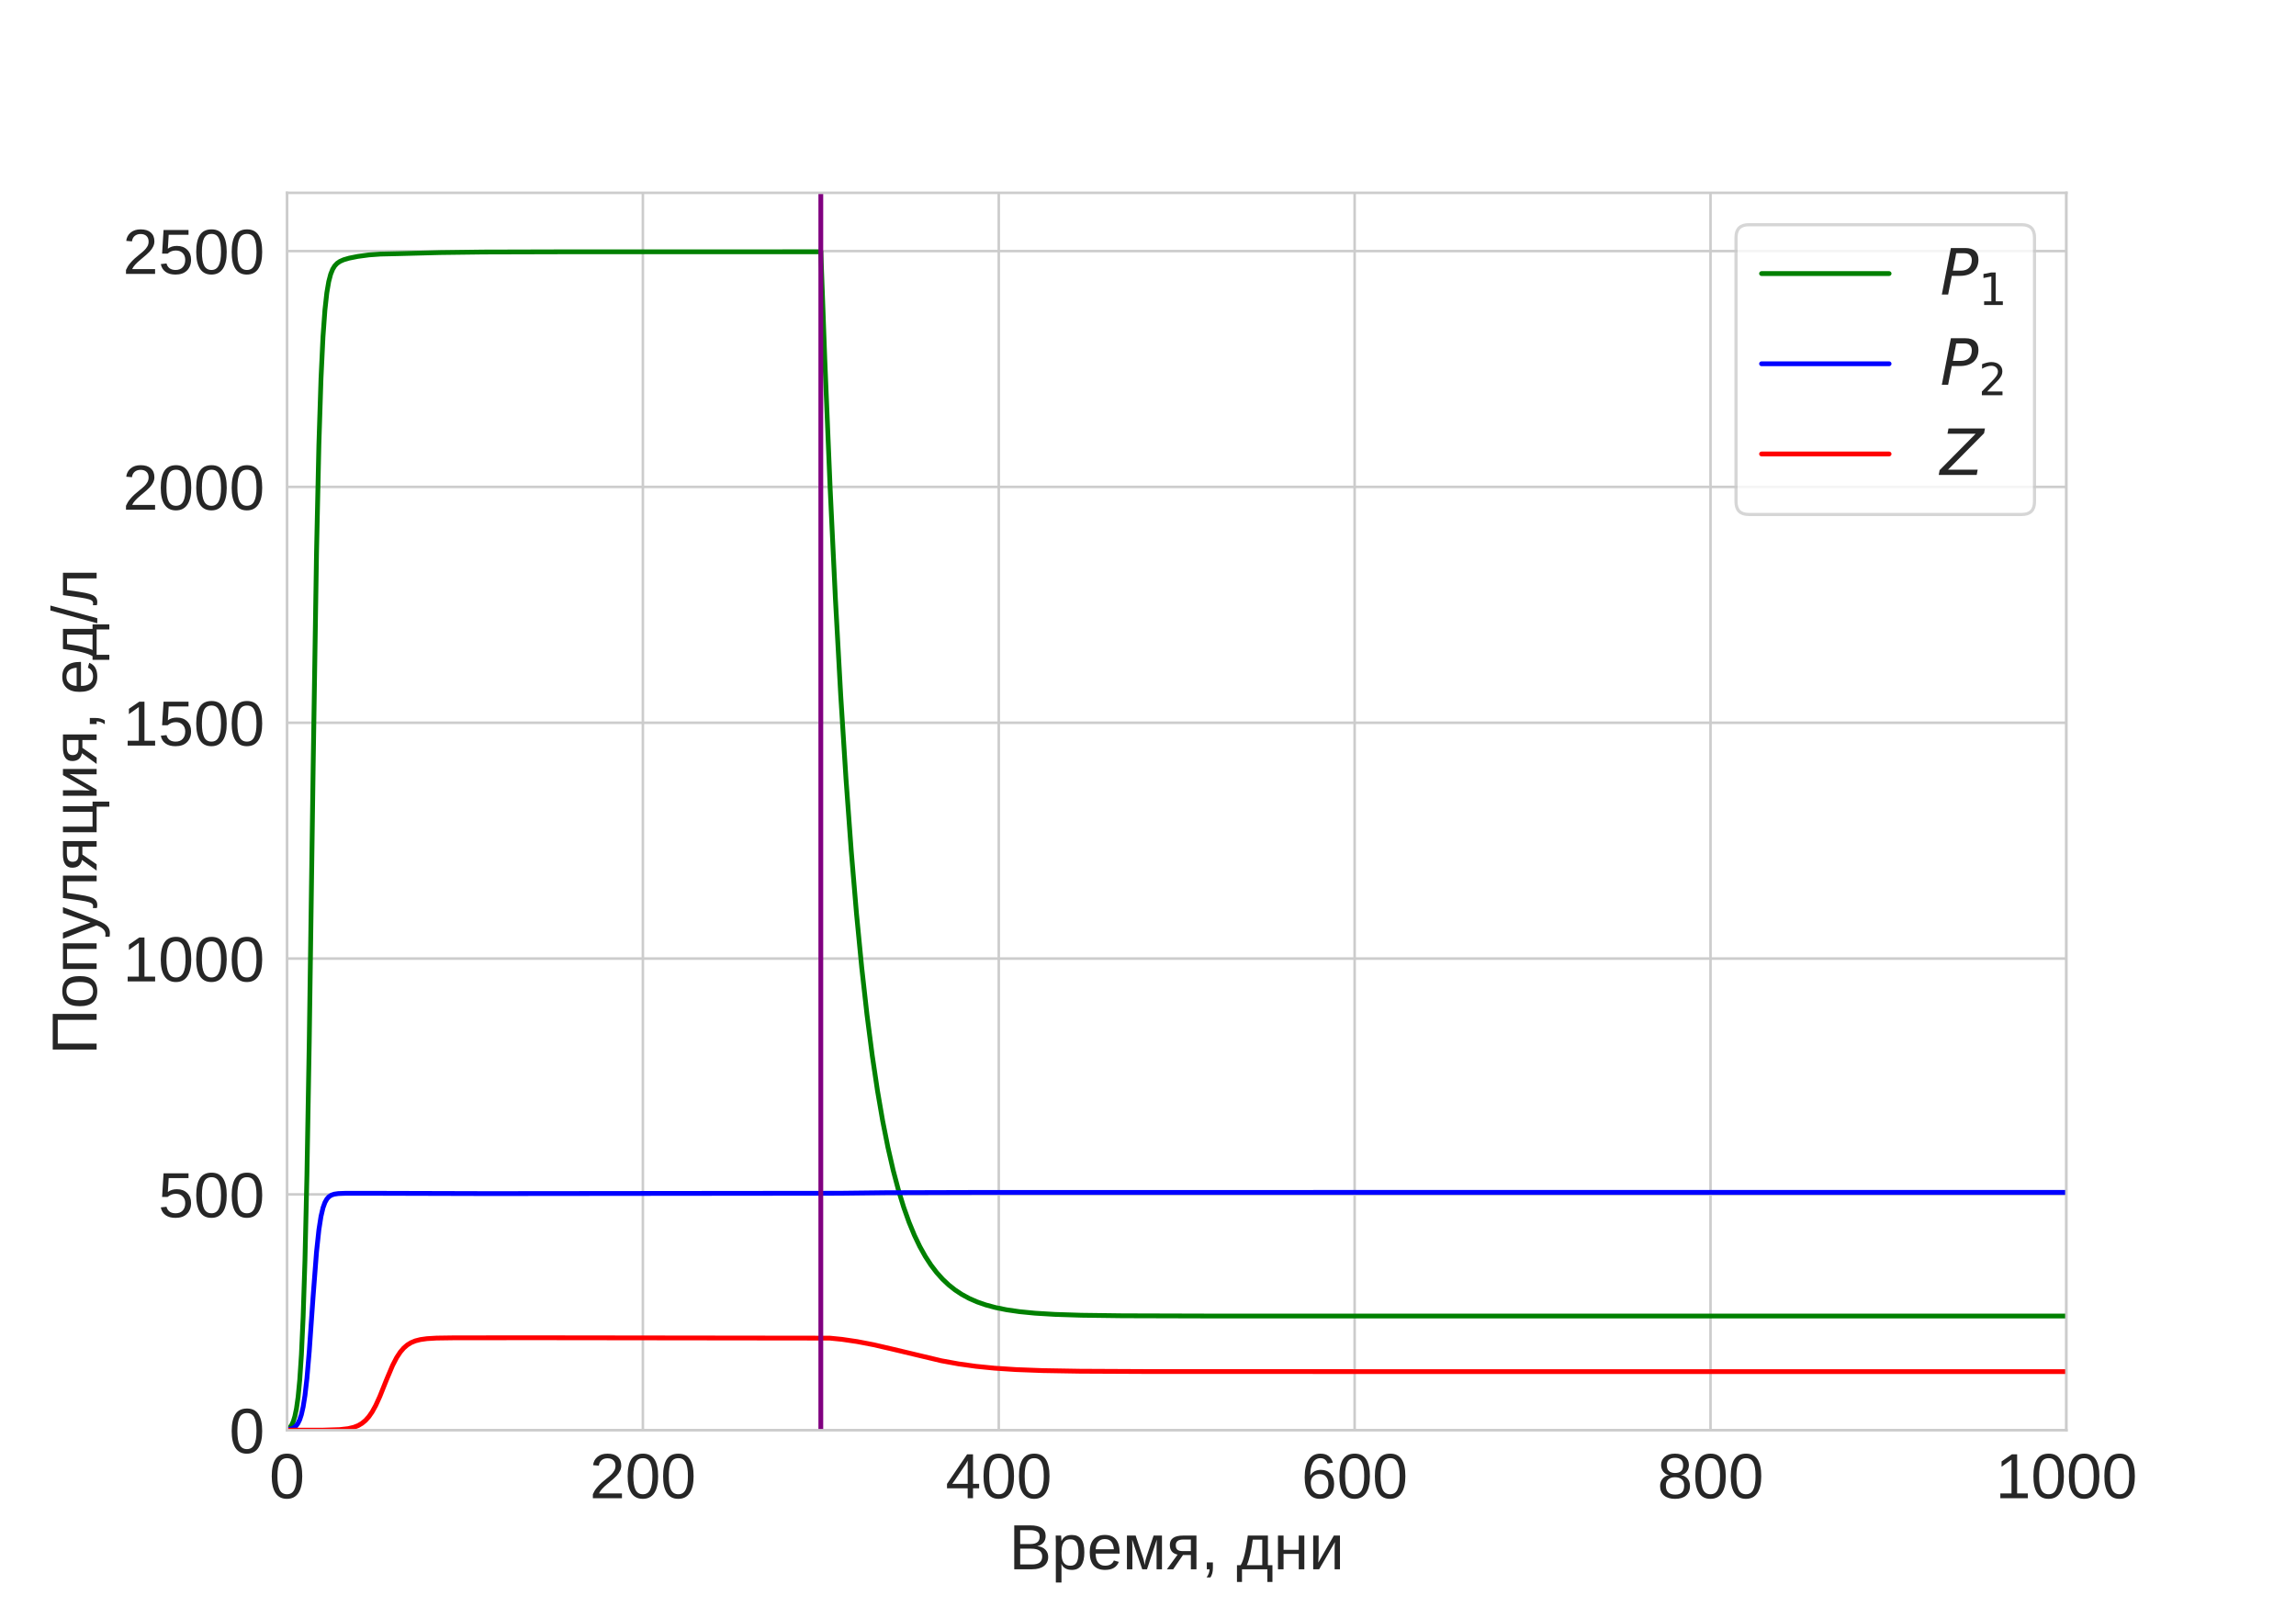
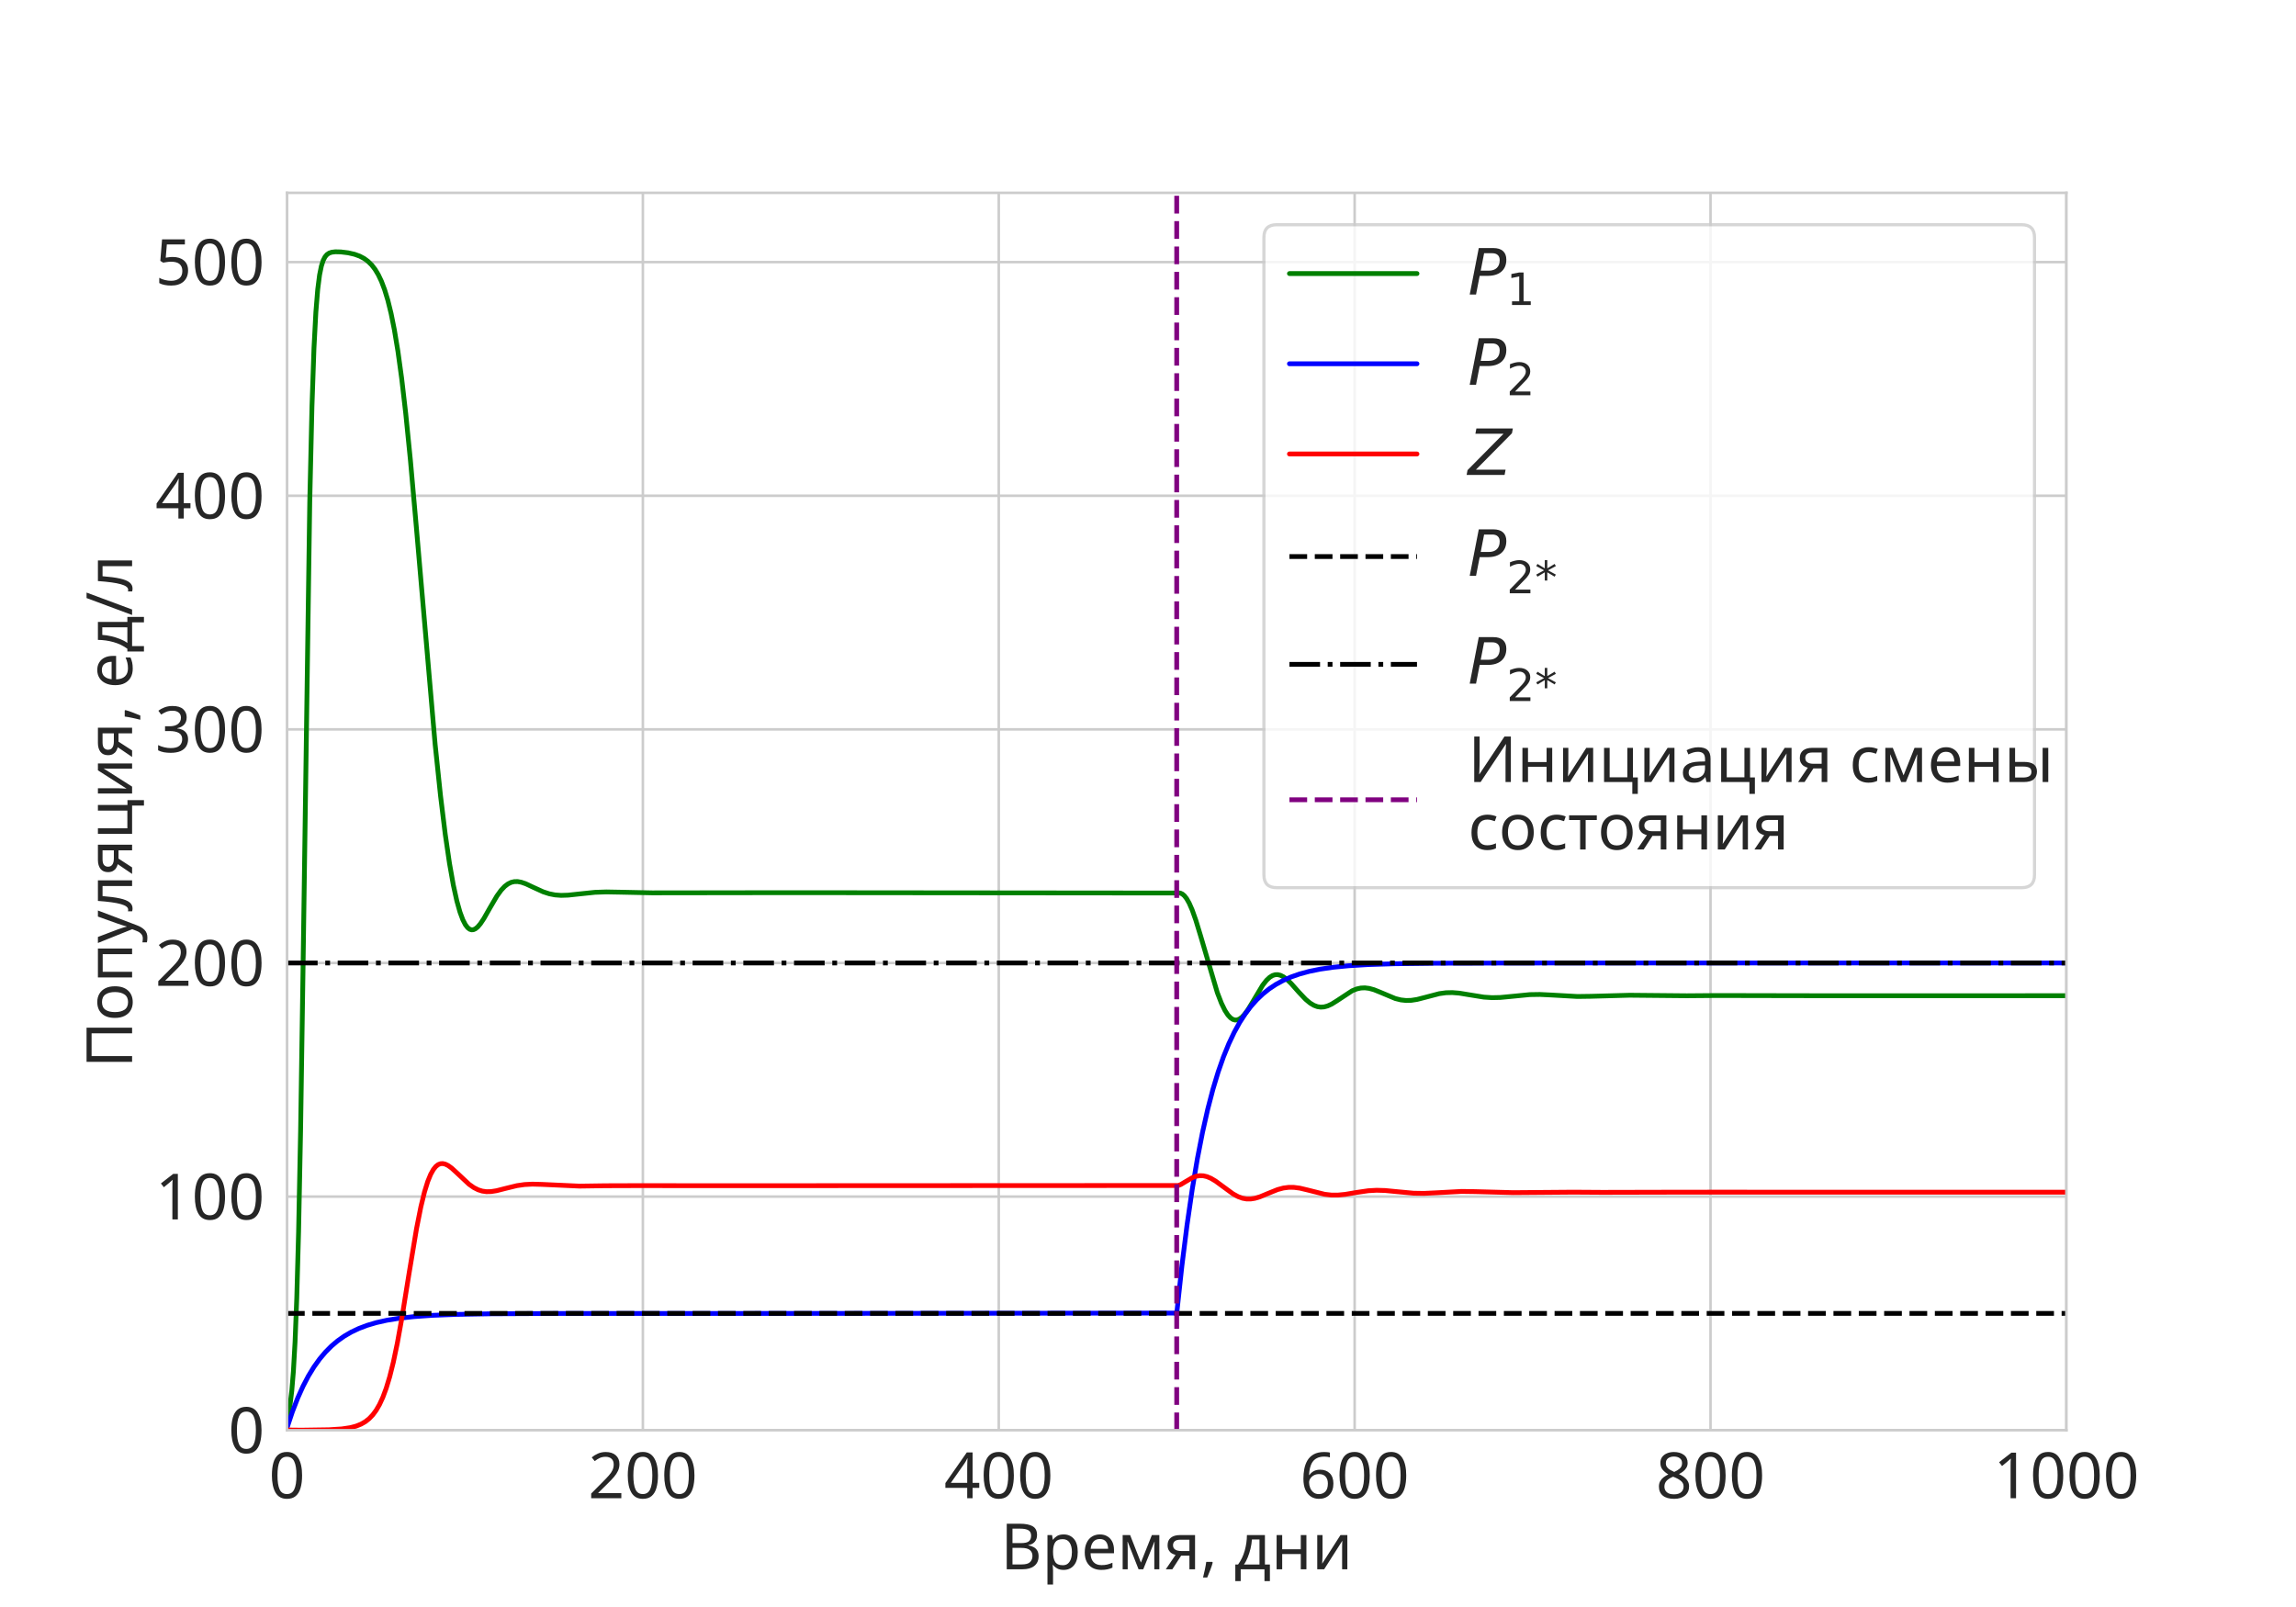
<svg xmlns="http://www.w3.org/2000/svg" width="720pt" height="504pt" viewBox="0 0 720 504" version="1.1">
  <defs>
    <style type="text/css">*{stroke-linejoin: round; stroke-linecap: butt}</style>
  </defs>
  <g id="figure_1">
    <g id="patch_1">
      <path d="M 0 504  L 720 504  L 720 0  L 0 0  z " style="fill: #ffffff" />
    </g>
    <g id="axes_1">
      <g id="patch_2">
        <path d="M 90 448.56  L 648 448.56  L 648 60.48  L 90 60.48  z " style="fill: #ffffff" />
      </g>
      <g id="matplotlib.axis_1">
        <g id="xtick_1">
          <g id="line2d_1">
-             <path d="M 90 448.56  L 90 60.48  " clip-path="url(#p5f2a60871c)" style="fill: none; stroke: #cccccc; stroke-width: 0.8; stroke-linecap: round" />
+             <path d="M 90 448.56  L 90 60.48  " clip-path="url(#p89065ad701)" style="fill: none; stroke: #cccccc; stroke-width: 0.8; stroke-linecap: round" />
          </g>
          <g id="text_1">
-             <text style="fill: #262626; font: 20px 'Arial', 'DejaVu Sans', 'Liberation Sans', 'Bitstream Vera Sans', sans-serif; text-anchor: middle" x="90" y="469.876" transform="rotate(-0 90 469.8756)">0</text>
+             <text style="fill: #262626; font: 20px 'sans-serif'; text-anchor: middle" x="90" y="469.876" transform="rotate(-0, 90, 469.8756)">0</text>
          </g>
        </g>
        <g id="xtick_2">
          <g id="line2d_2">
-             <path d="M 201.6 448.56  L 201.6 60.48  " clip-path="url(#p5f2a60871c)" style="fill: none; stroke: #cccccc; stroke-width: 0.8; stroke-linecap: round" />
+             <path d="M 201.6 448.56  L 201.6 60.48  " clip-path="url(#p89065ad701)" style="fill: none; stroke: #cccccc; stroke-width: 0.8; stroke-linecap: round" />
          </g>
          <g id="text_2">
-             <text style="fill: #262626; font: 20px 'Arial', 'DejaVu Sans', 'Liberation Sans', 'Bitstream Vera Sans', sans-serif; text-anchor: middle" x="201.6" y="469.876" transform="rotate(-0 201.6 469.8756)">200</text>
+             <text style="fill: #262626; font: 20px 'sans-serif'; text-anchor: middle" x="201.6" y="469.876" transform="rotate(-0, 201.6, 469.8756)">200</text>
          </g>
        </g>
        <g id="xtick_3">
          <g id="line2d_3">
-             <path d="M 313.2 448.56  L 313.2 60.48  " clip-path="url(#p5f2a60871c)" style="fill: none; stroke: #cccccc; stroke-width: 0.8; stroke-linecap: round" />
+             <path d="M 313.2 448.56  L 313.2 60.48  " clip-path="url(#p89065ad701)" style="fill: none; stroke: #cccccc; stroke-width: 0.8; stroke-linecap: round" />
          </g>
          <g id="text_3">
-             <text style="fill: #262626; font: 20px 'Arial', 'DejaVu Sans', 'Liberation Sans', 'Bitstream Vera Sans', sans-serif; text-anchor: middle" x="313.2" y="469.876" transform="rotate(-0 313.2 469.8756)">400</text>
+             <text style="fill: #262626; font: 20px 'sans-serif'; text-anchor: middle" x="313.2" y="469.876" transform="rotate(-0, 313.2, 469.8756)">400</text>
          </g>
        </g>
        <g id="xtick_4">
          <g id="line2d_4">
-             <path d="M 424.8 448.56  L 424.8 60.48  " clip-path="url(#p5f2a60871c)" style="fill: none; stroke: #cccccc; stroke-width: 0.8; stroke-linecap: round" />
+             <path d="M 424.8 448.56  L 424.8 60.48  " clip-path="url(#p89065ad701)" style="fill: none; stroke: #cccccc; stroke-width: 0.8; stroke-linecap: round" />
          </g>
          <g id="text_4">
-             <text style="fill: #262626; font: 20px 'Arial', 'DejaVu Sans', 'Liberation Sans', 'Bitstream Vera Sans', sans-serif; text-anchor: middle" x="424.8" y="469.876" transform="rotate(-0 424.8 469.8756)">600</text>
+             <text style="fill: #262626; font: 20px 'sans-serif'; text-anchor: middle" x="424.8" y="469.876" transform="rotate(-0, 424.8, 469.8756)">600</text>
          </g>
        </g>
        <g id="xtick_5">
          <g id="line2d_5">
-             <path d="M 536.4 448.56  L 536.4 60.48  " clip-path="url(#p5f2a60871c)" style="fill: none; stroke: #cccccc; stroke-width: 0.8; stroke-linecap: round" />
+             <path d="M 536.4 448.56  L 536.4 60.48  " clip-path="url(#p89065ad701)" style="fill: none; stroke: #cccccc; stroke-width: 0.8; stroke-linecap: round" />
          </g>
          <g id="text_5">
-             <text style="fill: #262626; font: 20px 'Arial', 'DejaVu Sans', 'Liberation Sans', 'Bitstream Vera Sans', sans-serif; text-anchor: middle" x="536.4" y="469.876" transform="rotate(-0 536.4 469.8756)">800</text>
+             <text style="fill: #262626; font: 20px 'sans-serif'; text-anchor: middle" x="536.4" y="469.876" transform="rotate(-0, 536.4, 469.8756)">800</text>
          </g>
        </g>
        <g id="xtick_6">
          <g id="line2d_6">
-             <path d="M 648 448.56  L 648 60.48  " clip-path="url(#p5f2a60871c)" style="fill: none; stroke: #cccccc; stroke-width: 0.8; stroke-linecap: round" />
+             <path d="M 648 448.56  L 648 60.48  " clip-path="url(#p89065ad701)" style="fill: none; stroke: #cccccc; stroke-width: 0.8; stroke-linecap: round" />
          </g>
          <g id="text_6">
-             <text style="fill: #262626; font: 20px 'Arial', 'DejaVu Sans', 'Liberation Sans', 'Bitstream Vera Sans', sans-serif; text-anchor: middle" x="648" y="469.876" transform="rotate(-0 648 469.8756)">1000</text>
+             <text style="fill: #262626; font: 20px 'sans-serif'; text-anchor: middle" x="648" y="469.876" transform="rotate(-0, 648, 469.8756)">1000</text>
          </g>
        </g>
        <g id="text_7">
-           <text style="fill: #262626; font: 20px 'Arial', 'DejaVu Sans', 'Liberation Sans', 'Bitstream Vera Sans', sans-serif; text-anchor: middle" x="369" y="492.166" transform="rotate(-0 369 492.1662)">Время, дни</text>
+           <text style="fill: #262626; font: 20px 'sans-serif'; text-anchor: middle" x="369" y="492.166" transform="rotate(-0, 369, 492.1662)">Время, дни</text>
        </g>
      </g>
      <g id="matplotlib.axis_2">
        <g id="ytick_1">
          <g id="line2d_7">
-             <path d="M 90 448.56  L 648 448.56  " clip-path="url(#p5f2a60871c)" style="fill: none; stroke: #cccccc; stroke-width: 0.8; stroke-linecap: round" />
+             <path d="M 90 448.56  L 648 448.56  " clip-path="url(#p89065ad701)" style="fill: none; stroke: #cccccc; stroke-width: 0.8; stroke-linecap: round" />
          </g>
          <g id="text_8">
-             <text style="fill: #262626; font: 20px 'Arial', 'DejaVu Sans', 'Liberation Sans', 'Bitstream Vera Sans', sans-serif; text-anchor: end" x="83" y="455.718" transform="rotate(-0 83 455.7178)">0</text>
+             <text style="fill: #262626; font: 20px 'sans-serif'; text-anchor: end" x="83" y="455.718" transform="rotate(-0, 83, 455.7178)">0</text>
          </g>
        </g>
        <g id="ytick_2">
          <g id="line2d_8">
-             <path d="M 90 374.597  L 648 374.597  " clip-path="url(#p5f2a60871c)" style="fill: none; stroke: #cccccc; stroke-width: 0.8; stroke-linecap: round" />
+             <path d="M 90 375.289  L 648 375.289  " clip-path="url(#p89065ad701)" style="fill: none; stroke: #cccccc; stroke-width: 0.8; stroke-linecap: round" />
          </g>
          <g id="text_9">
-             <text style="fill: #262626; font: 20px 'Arial', 'DejaVu Sans', 'Liberation Sans', 'Bitstream Vera Sans', sans-serif; text-anchor: end" x="83" y="381.755" transform="rotate(-0 83 381.7553)">500</text>
+             <text style="fill: #262626; font: 20px 'sans-serif'; text-anchor: end" x="83" y="382.447" transform="rotate(-0, 83, 382.4465)">100</text>
          </g>
        </g>
        <g id="ytick_3">
          <g id="line2d_9">
-             <path d="M 90 300.635  L 648 300.635  " clip-path="url(#p5f2a60871c)" style="fill: none; stroke: #cccccc; stroke-width: 0.8; stroke-linecap: round" />
+             <path d="M 90 302.017  L 648 302.017  " clip-path="url(#p89065ad701)" style="fill: none; stroke: #cccccc; stroke-width: 0.8; stroke-linecap: round" />
          </g>
          <g id="text_10">
-             <text style="fill: #262626; font: 20px 'Arial', 'DejaVu Sans', 'Liberation Sans', 'Bitstream Vera Sans', sans-serif; text-anchor: end" x="83" y="307.793" transform="rotate(-0 83 307.7927)">1000</text>
+             <text style="fill: #262626; font: 20px 'sans-serif'; text-anchor: end" x="83" y="309.175" transform="rotate(-0, 83, 309.1752)">200</text>
          </g>
        </g>
        <g id="ytick_4">
          <g id="line2d_10">
-             <path d="M 90 226.672  L 648 226.672  " clip-path="url(#p5f2a60871c)" style="fill: none; stroke: #cccccc; stroke-width: 0.8; stroke-linecap: round" />
+             <path d="M 90 228.746  L 648 228.746  " clip-path="url(#p89065ad701)" style="fill: none; stroke: #cccccc; stroke-width: 0.8; stroke-linecap: round" />
          </g>
          <g id="text_11">
-             <text style="fill: #262626; font: 20px 'Arial', 'DejaVu Sans', 'Liberation Sans', 'Bitstream Vera Sans', sans-serif; text-anchor: end" x="83" y="233.83" transform="rotate(-0 83 233.8301)">1500</text>
+             <text style="fill: #262626; font: 20px 'sans-serif'; text-anchor: end" x="83" y="235.904" transform="rotate(-0, 83, 235.9039)">300</text>
          </g>
        </g>
        <g id="ytick_5">
          <g id="line2d_11">
-             <path d="M 90 152.71  L 648 152.71  " clip-path="url(#p5f2a60871c)" style="fill: none; stroke: #cccccc; stroke-width: 0.8; stroke-linecap: round" />
+             <path d="M 90 155.475  L 648 155.475  " clip-path="url(#p89065ad701)" style="fill: none; stroke: #cccccc; stroke-width: 0.8; stroke-linecap: round" />
          </g>
          <g id="text_12">
-             <text style="fill: #262626; font: 20px 'Arial', 'DejaVu Sans', 'Liberation Sans', 'Bitstream Vera Sans', sans-serif; text-anchor: end" x="83" y="159.868" transform="rotate(-0 83 159.8676)">2000</text>
+             <text style="fill: #262626; font: 20px 'sans-serif'; text-anchor: end" x="83" y="162.633" transform="rotate(-0, 83, 162.6326)">400</text>
          </g>
        </g>
        <g id="ytick_6">
          <g id="line2d_12">
-             <path d="M 90 78.747  L 648 78.747  " clip-path="url(#p5f2a60871c)" style="fill: none; stroke: #cccccc; stroke-width: 0.8; stroke-linecap: round" />
+             <path d="M 90 82.204  L 648 82.204  " clip-path="url(#p89065ad701)" style="fill: none; stroke: #cccccc; stroke-width: 0.8; stroke-linecap: round" />
          </g>
          <g id="text_13">
-             <text style="fill: #262626; font: 20px 'Arial', 'DejaVu Sans', 'Liberation Sans', 'Bitstream Vera Sans', sans-serif; text-anchor: end" x="83" y="85.905" transform="rotate(-0 83 85.90503)">2500</text>
+             <text style="fill: #262626; font: 20px 'sans-serif'; text-anchor: end" x="83" y="89.361" transform="rotate(-0, 83, 89.36135)">500</text>
          </g>
        </g>
        <g id="text_14">
-           <text style="fill: #262626; font: 20px 'Arial', 'DejaVu Sans', 'Liberation Sans', 'Bitstream Vera Sans', sans-serif; text-anchor: middle" x="30.303" y="254.52" transform="rotate(-90 30.30313 254.52)">Популяция, ед/л</text>
+           <text style="fill: #262626; font: 20px 'sans-serif'; text-anchor: middle" x="41.425" y="254.52" transform="rotate(-90, 41.425, 254.52)">Популяция, ед/л</text>
        </g>
      </g>
      <g id="line2d_13">
-         <path d="M 90 448.412  L 90.257 448.269  L 90.882 447.741  L 91.434 446.976  L 91.959 445.848  L 92.466 444.202  L 92.974 441.751  L 93.482 438.134  L 93.995 432.779  L 94.52 424.821  L 95.061 412.992  L 95.63 395.33  L 96.25 368.651  L 96.975 326.941  L 98.203 240.515  L 99.263 173.11  L 99.999 139.483  L 100.658 118.796  L 101.283 105.655  L 101.891 97.239  L 102.488 91.844  L 103.085 88.329  L 103.693 86.001  L 104.318 84.444  L 104.982 83.366  L 105.719 82.587  L 106.6 81.983  L 107.767 81.466  L 109.502 80.959  L 112.22 80.416  L 115.696 79.947  L 119.301 79.685  L 124.629 79.563  L 138.094 79.211  L 151.614 79.039  L 178.359 78.968  L 257.411 78.96  L 258.661 113.055  L 260.324 153.152  L 261.987 187.998  L 263.644 218.172  L 265.296 244.293  L 266.947 266.967  L 268.593 286.572  L 270.234 303.521  L 271.875 318.218  L 273.515 330.956  L 275.156 341.991  L 276.796 351.546  L 278.437 359.818  L 280.083 366.999  L 281.734 373.229  L 283.392 378.629  L 285.06 383.322  L 286.74 387.395  L 288.436 390.937  L 290.16 394.03  L 291.912 396.724  L 293.709 399.084  L 295.562 401.153  L 297.481 402.967  L 299.496 404.565  L 301.627 405.973  L 303.909 407.212  L 306.381 408.299  L 309.104 409.25  L 312.151 410.075  L 315.627 410.781  L 319.69 411.373  L 324.594 411.854  L 330.783 412.228  L 339.147 412.497  L 351.936 412.663  L 377.956 412.735  L 546.137 412.743  L 647.994 412.743  L 647.994 412.743  " clip-path="url(#p5f2a60871c)" style="fill: none; stroke: #008000; stroke-width: 1.5; stroke-linecap: round" />
+         <path d="M 90 444.896  L 90.502 443.041  L 90.999 440.301  L 91.501 436.191  L 92.009 430.054  L 92.528 420.867  L 93.063 407.139  L 93.633 386.383  L 94.263 354.557  L 95.044 302.678  L 97.137 157.34  L 97.829 127.462  L 98.459 109.189  L 99.056 97.86  L 99.637 90.751  L 100.211 86.256  L 100.781 83.439  L 101.35 81.669  L 101.93 80.547  L 102.538 79.834  L 103.213 79.38  L 104.039 79.1  L 105.166 78.968  L 106.885 79.01  L 109.173 79.29  L 111.187 79.75  L 112.822 80.345  L 114.206 81.082  L 115.428 81.986  L 116.55 83.094  L 117.604 84.455  L 118.62 86.137  L 119.619 88.233  L 120.612 90.85  L 121.616 94.149  L 122.637 98.297  L 123.686 103.521  L 124.786 110.172  L 125.952 118.647  L 127.23 129.639  L 128.692 144.243  L 130.561 165.333  L 136.448 233.414  L 138.139 249.533  L 139.623 261.645  L 140.957 270.783  L 142.162 277.582  L 143.256 282.546  L 144.243 286.057  L 145.136 288.458  L 145.934 290.008  L 146.648 290.941  L 147.29 291.437  L 147.881 291.624  L 148.462 291.578  L 149.081 291.298  L 149.79 290.722  L 150.649 289.717  L 151.759 288.047  L 153.606 284.796  L 155.827 281.011  L 157.155 279.181  L 158.288 277.983  L 159.32 277.203  L 160.308 276.728  L 161.296 276.498  L 162.334 276.486  L 163.5 276.701  L 164.934 277.205  L 167.199 278.27  L 170.335 279.7  L 172.255 280.321  L 174.068 280.675  L 175.96 280.815  L 178.158 280.745  L 181.439 280.389  L 186.584 279.853  L 190.116 279.733  L 194.804 279.819  L 204.518 280.025  L 247.892 279.966  L 370.094 280.079  L 370.763 280.387  L 371.422 280.945  L 372.125 281.848  L 372.923 283.259  L 373.855 285.388  L 374.993 288.585  L 376.511 293.571  L 381.734 311.3  L 383.028 314.644  L 384.116 316.876  L 385.059 318.335  L 385.885 319.228  L 386.622 319.717  L 387.302 319.912  L 387.961 319.872  L 388.647 319.603  L 389.406 319.055  L 390.282 318.131  L 391.359 316.649  L 392.877 314.14  L 395.946 309.007  L 397.157 307.455  L 398.167 306.505  L 399.059 305.956  L 399.891 305.698  L 400.706 305.678  L 401.548 305.885  L 402.469 306.348  L 403.54 307.149  L 404.891 308.457  L 407.312 311.182  L 409.433 313.419  L 410.839 314.591  L 412.039 315.311  L 413.132 315.715  L 414.176 315.866  L 415.225 315.793  L 416.341 315.488  L 417.607 314.902  L 419.226 313.89  L 424.008 310.742  L 425.425 310.167  L 426.725 309.876  L 428.003 309.817  L 429.342 309.981  L 430.854 310.398  L 432.835 311.194  L 437.539 313.165  L 439.291 313.603  L 440.915 313.781  L 442.556 313.734  L 444.369 313.454  L 446.774 312.838  L 451.35 311.636  L 453.437 311.351  L 455.44 311.304  L 457.627 311.48  L 460.624 311.97  L 465.311 312.726  L 467.878 312.893  L 470.472 312.835  L 473.809 312.518  L 479.73 311.939  L 482.882 311.889  L 486.576 312.069  L 494.65 312.526  L 498.768 312.469  L 511.056 312.133  L 528.956 312.301  L 538.582 312.223  L 559.211 312.265  L 573.58 312.291  L 606.987 312.285  L 647.994 312.278  L 647.994 312.278  " clip-path="url(#p89065ad701)" style="fill: none; stroke: #008000; stroke-width: 1.5; stroke-linecap: round" />
      </g>
      <g id="line2d_14">
-         <path d="M 90 448.412  L 91.3 448.149  L 92.154 447.756  L 92.823 447.206  L 93.415 446.421  L 93.967 445.299  L 94.509 443.67  L 95.061 441.252  L 95.636 437.659  L 96.255 432.27  L 96.981 423.829  L 98.18 406.677  L 99.263 392.592  L 100.005 385.673  L 100.663 381.464  L 101.288 378.805  L 101.902 377.105  L 102.522 376.012  L 103.169 375.303  L 103.9 374.832  L 104.804 374.522  L 106.098 374.331  L 108.487 374.242  L 117.325 374.247  L 153.132 374.344  L 263.298 374.234  L 277.616 374.063  L 307.252 373.978  L 444.855 373.967  L 647.994 373.967  L 647.994 373.967  " clip-path="url(#p5f2a60871c)" style="fill: none; stroke: #0000ff; stroke-width: 1.5; stroke-linecap: round" />
+         <path d="M 90 447.827  L 90.05 447.68  L 91.696 442.753  L 93.354 438.479  L 95.028 434.763  L 96.724 431.529  L 98.454 428.701  L 100.217 426.239  L 102.03 424.083  L 103.911 422.189  L 105.875 420.526  L 107.945 419.064  L 110.155 417.776  L 112.538 416.647  L 115.149 415.658  L 118.051 414.8  L 121.343 414.064  L 125.16 413.445  L 129.73 412.936  L 135.471 412.531  L 143.049 412.231  L 153.991 412.038  L 174.169 411.943  L 251.212 411.924  L 369.022 411.814  L 370.635 396.982  L 372.248 384.158  L 373.866 373.034  L 375.484 363.418  L 377.108 355.08  L 378.737 347.852  L 380.372 341.59  L 382.013 336.167  L 383.664 331.458  L 385.333 327.361  L 387.018 323.802  L 388.725 320.705  L 390.466 318  L 392.252 315.633  L 394.088 313.564  L 395.996 311.746  L 397.994 310.149  L 400.108 308.743  L 402.374 307.505  L 404.829 306.42  L 407.53 305.472  L 410.554 304.65  L 414.003 303.949  L 418.037 303.362  L 422.914 302.886  L 429.08 302.517  L 437.45 302.253  L 450.345 302.091  L 477.235 302.024  L 647.994 302.017  L 647.994 302.017  " clip-path="url(#p89065ad701)" style="fill: none; stroke: #0000ff; stroke-width: 1.5; stroke-linecap: round" />
      </g>
      <g id="line2d_15">
-         <path d="M 90 448.545  L 101.299 448.528  L 106.561 448.358  L 109.145 448.064  L 110.931 447.646  L 112.331 447.095  L 113.531 446.385  L 114.619 445.481  L 115.662 444.318  L 116.711 442.805  L 117.822 440.795  L 119.111 437.973  L 121.203 432.747  L 123.106 428.243  L 124.378 425.785  L 125.517 424.051  L 126.61 422.777  L 127.721 421.819  L 128.904 421.091  L 130.232 420.54  L 131.817 420.131  L 133.876 419.84  L 136.905 419.658  L 142.67 419.574  L 170.101 419.561  L 260.184 419.671  L 264.068 420.059  L 268.806 420.759  L 273.939 421.745  L 279.988 423.145  L 295.216 426.777  L 300.634 427.762  L 306.03 428.514  L 311.844 429.097  L 318.546 429.538  L 326.888 429.853  L 338.567 430.054  L 359.157 430.152  L 435.262 430.171  L 647.994 430.171  L 647.994 430.171  " clip-path="url(#p5f2a60871c)" style="fill: none; stroke: #ff0000; stroke-width: 1.5; stroke-linecap: round" />
+         <path d="M 90 448.487  L 94.52 448.537  L 103.169 448.411  L 107.17 448.15  L 109.748 447.77  L 111.678 447.268  L 113.246 446.635  L 114.591 445.855  L 115.796 444.898  L 116.912 443.726  L 117.978 442.279  L 119.022 440.478  L 120.059 438.229  L 121.114 435.393  L 122.202 431.801  L 123.346 427.226  L 124.596 421.27  L 126.058 413.155  L 128.312 399.177  L 130.611 385.386  L 131.978 378.496  L 133.122 373.813  L 134.132 370.56  L 135.053 368.305  L 135.895 366.796  L 136.677 365.828  L 137.413 365.254  L 138.122 364.975  L 138.842 364.927  L 139.623 365.103  L 140.527 365.545  L 141.648 366.358  L 143.25 367.823  L 147.1 371.429  L 148.601 372.479  L 149.946 373.157  L 151.24 373.563  L 152.563 373.744  L 153.997 373.712  L 155.71 373.441  L 158.355 372.765  L 162.077 371.853  L 164.482 371.507  L 166.948 371.381  L 169.973 371.462  L 181.713 371.998  L 189.888 371.88  L 199.619 371.848  L 228.998 371.87  L 369.497 371.806  L 370.306 371.484  L 371.667 370.664  L 373.855 369.38  L 375.11 368.909  L 376.243 368.719  L 377.348 368.76  L 378.486 369.027  L 379.736 369.556  L 381.209 370.433  L 383.296 371.965  L 386.666 374.43  L 388.245 375.294  L 389.613 375.795  L 390.896 376.03  L 392.179 376.039  L 393.546 375.822  L 395.142 375.334  L 397.525 374.34  L 400.655 373.079  L 402.469 372.595  L 404.126 372.383  L 405.789 372.395  L 407.608 372.637  L 409.929 373.187  L 415.392 374.56  L 417.49 374.8  L 419.538 374.808  L 421.831 374.586  L 425.492 373.968  L 429.08 373.447  L 431.68 373.3  L 434.353 373.377  L 437.974 373.728  L 443.281 374.222  L 446.495 374.276  L 450.239 374.102  L 458.325 373.662  L 462.543 373.723  L 474.523 374.045  L 493.378 373.895  L 502.518 373.954  L 522.087 373.91  L 536.467 373.892  L 566.655 373.895  L 647.994 373.901  L 647.994 373.901  " clip-path="url(#p89065ad701)" style="fill: none; stroke: #ff0000; stroke-width: 1.5; stroke-linecap: round" />
      </g>
      <g id="line2d_16">
-         <path d="M 257.4 448.56  L 257.4 60.48  " clip-path="url(#p5f2a60871c)" style="fill: none; stroke: #800080; stroke-width: 1.5; stroke-linecap: round" />
+         <path d="M 90 411.924  L 647.994 411.924  L 647.994 411.924  " clip-path="url(#p89065ad701)" style="fill: none; stroke-dasharray: 5.55,2.4; stroke-dashoffset: 0; stroke: #000000; stroke-width: 1.5" />
+       </g>
+       <g id="line2d_17">
+         <path d="M 90 302.017  L 647.994 302.017  L 647.994 302.017  " clip-path="url(#p89065ad701)" style="fill: none; stroke-dasharray: 9.6,2.4,1.5,2.4; stroke-dashoffset: 0; stroke: #000000; stroke-width: 1.5" />
+       </g>
+       <g id="line2d_18">
+         <path d="M 369 448.56  L 369 60.48  " clip-path="url(#p89065ad701)" style="fill: none; stroke-dasharray: 5.55,2.4; stroke-dashoffset: 0; stroke: #800080; stroke-width: 1.5" />
      </g>
      <g id="patch_3">
        <path d="M 90 448.56  L 90 60.48  " style="fill: none; stroke: #cccccc; stroke-width: 0.8; stroke-linejoin: miter; stroke-linecap: square" />
      </g>
      <g id="patch_4">
        <path d="M 648 448.56  L 648 60.48  " style="fill: none; stroke: #cccccc; stroke-width: 0.8; stroke-linejoin: miter; stroke-linecap: square" />
      </g>
      <g id="patch_5">
        <path d="M 90 448.56  L 648 448.56  " style="fill: none; stroke: #cccccc; stroke-width: 0.8; stroke-linejoin: miter; stroke-linecap: square" />
      </g>
      <g id="patch_6">
        <path d="M 90 60.48  L 648 60.48  " style="fill: none; stroke: #cccccc; stroke-width: 0.8; stroke-linejoin: miter; stroke-linecap: square" />
      </g>
      <g id="legend_1">
        <g id="patch_7">
-           <path d="M 548.4 161.352  L 634 161.352  Q 638 161.352 638 157.352  L 638 74.48  Q 638 70.48 634 70.48  L 548.4 70.48  Q 544.4 70.48 544.4 74.48  L 544.4 157.352  Q 544.4 161.352 548.4 161.352  z " style="fill: #ffffff; opacity: 0.8; stroke: #cccccc; stroke-linejoin: miter" />
-         </g>
-         <g id="line2d_17">
-           <path d="M 552.4 85.796  L 572.4 85.796  L 592.4 85.796  " style="fill: none; stroke: #008000; stroke-width: 1.5; stroke-linecap: round" />
+           <path d="M 400.353 278.396  L 634 278.396  Q 638 278.396 638 274.396  L 638 74.48  Q 638 70.48 634 70.48  L 400.353 70.48  Q 396.353 70.48 396.353 74.48  L 396.353 274.396  Q 396.353 278.396 400.353 278.396  z " style="fill: #ffffff; opacity: 0.8; stroke: #cccccc; stroke-linejoin: miter" />
+         </g>
+         <g id="line2d_19">
+           <path d="M 404.353 85.796  L 424.353 85.796  L 444.353 85.796  " style="fill: none; stroke: #008000; stroke-width: 1.5; stroke-linecap: round" />
        </g>
        <g id="text_15">
-           <g style="fill: #262626" transform="translate(608.4 92.79563)">
+           <g style="fill: #262626" transform="translate(460.3531 92.79563)">
            <text>
              <tspan style="font: oblique 20px 'DejaVu Sans'" x="0" y="-0.422">P</tspan>
              <tspan style="font: 14px 'DejaVu Sans'" x="12.061" y="2.859">1</tspan>
            </text>
          </g>
        </g>
-         <g id="line2d_18">
-           <path d="M 552.4 114.086  L 572.4 114.086  L 592.4 114.086  " style="fill: none; stroke: #0000ff; stroke-width: 1.5; stroke-linecap: round" />
+         <g id="line2d_20">
+           <path d="M 404.353 114.086  L 424.353 114.086  L 444.353 114.086  " style="fill: none; stroke: #0000ff; stroke-width: 1.5; stroke-linecap: round" />
        </g>
        <g id="text_16">
-           <g style="fill: #262626" transform="translate(608.4 121.0863)">
+           <g style="fill: #262626" transform="translate(460.3531 121.0863)">
            <text>
              <tspan style="font: oblique 20px 'DejaVu Sans'" x="0" y="-0.422">P</tspan>
              <tspan style="font: 14px 'DejaVu Sans'" x="12.061" y="2.859">2</tspan>
            </text>
          </g>
        </g>
-         <g id="line2d_19">
-           <path d="M 552.4 142.377  L 572.4 142.377  L 592.4 142.377  " style="fill: none; stroke: #ff0000; stroke-width: 1.5; stroke-linecap: round" />
+         <g id="line2d_21">
+           <path d="M 404.353 142.377  L 424.353 142.377  L 444.353 142.377  " style="fill: none; stroke: #ff0000; stroke-width: 1.5; stroke-linecap: round" />
        </g>
        <g id="text_17">
-           <g style="fill: #262626" transform="translate(608.4 149.3769)">
+           <g style="fill: #262626" transform="translate(460.3531 149.3769)">
            <text>
              <tspan style="font: oblique 20px 'DejaVu Sans'" x="0" y="-0.422">Z</tspan>
            </text>
          </g>
+         </g>
+         <g id="line2d_22">
+           <path d="M 404.353 174.552  L 424.353 174.552  L 444.353 174.552  " style="fill: none; stroke-dasharray: 5.55,2.4; stroke-dashoffset: 0; stroke: #000000; stroke-width: 1.5" />
+         </g>
+         <g id="text_18">
+           <g style="fill: #262626" transform="translate(460.3531 181.5519)">
+             <text>
+               <tspan style="font: oblique 20px 'DejaVu Sans'" x="0" y="-0.953">P</tspan>
+               <tspan style="font: 14px 'DejaVu Sans'" x="12.061 16.191" y="4.516 -8.609">2*</tspan>
+             </text>
+           </g>
+         </g>
+         <g id="line2d_23">
+           <path d="M 404.353 208.352  L 424.353 208.352  L 444.353 208.352  " style="fill: none; stroke-dasharray: 9.6,2.4,1.5,2.4; stroke-dashoffset: 0; stroke: #000000; stroke-width: 1.5" />
+         </g>
+         <g id="text_19">
+           <g style="fill: #262626" transform="translate(460.3531 215.3519)">
+             <text>
+               <tspan style="font: oblique 20px 'DejaVu Sans'" x="0" y="-0.953">P</tspan>
+               <tspan style="font: 14px 'DejaVu Sans'" x="12.061 16.191" y="4.516 -8.609">2*</tspan>
+             </text>
+           </g>
+         </g>
+         <g id="line2d_24">
+           <path d="M 404.353 250.832  L 424.353 250.832  L 444.353 250.832  " style="fill: none; stroke-dasharray: 5.55,2.4; stroke-dashoffset: 0; stroke: #800080; stroke-width: 1.5" />
+         </g>
+         <g id="text_20">
+           <text style="fill: #262626; font: 20px 'sans-serif'" transform="translate(460.3531 245.2675)">Инициация смены</text>
+           <text style="fill: #262626; font: 20px 'sans-serif'" transform="translate(460.3531 266.4212)">состояния</text>
        </g>
      </g>
    </g>
  </g>
  <defs>
-     <clipPath id="p5f2a60871c">
+     <clipPath id="p89065ad701">
      <rect x="90" y="60.48" width="558" height="388.08" />
    </clipPath>
  </defs>
</svg>
